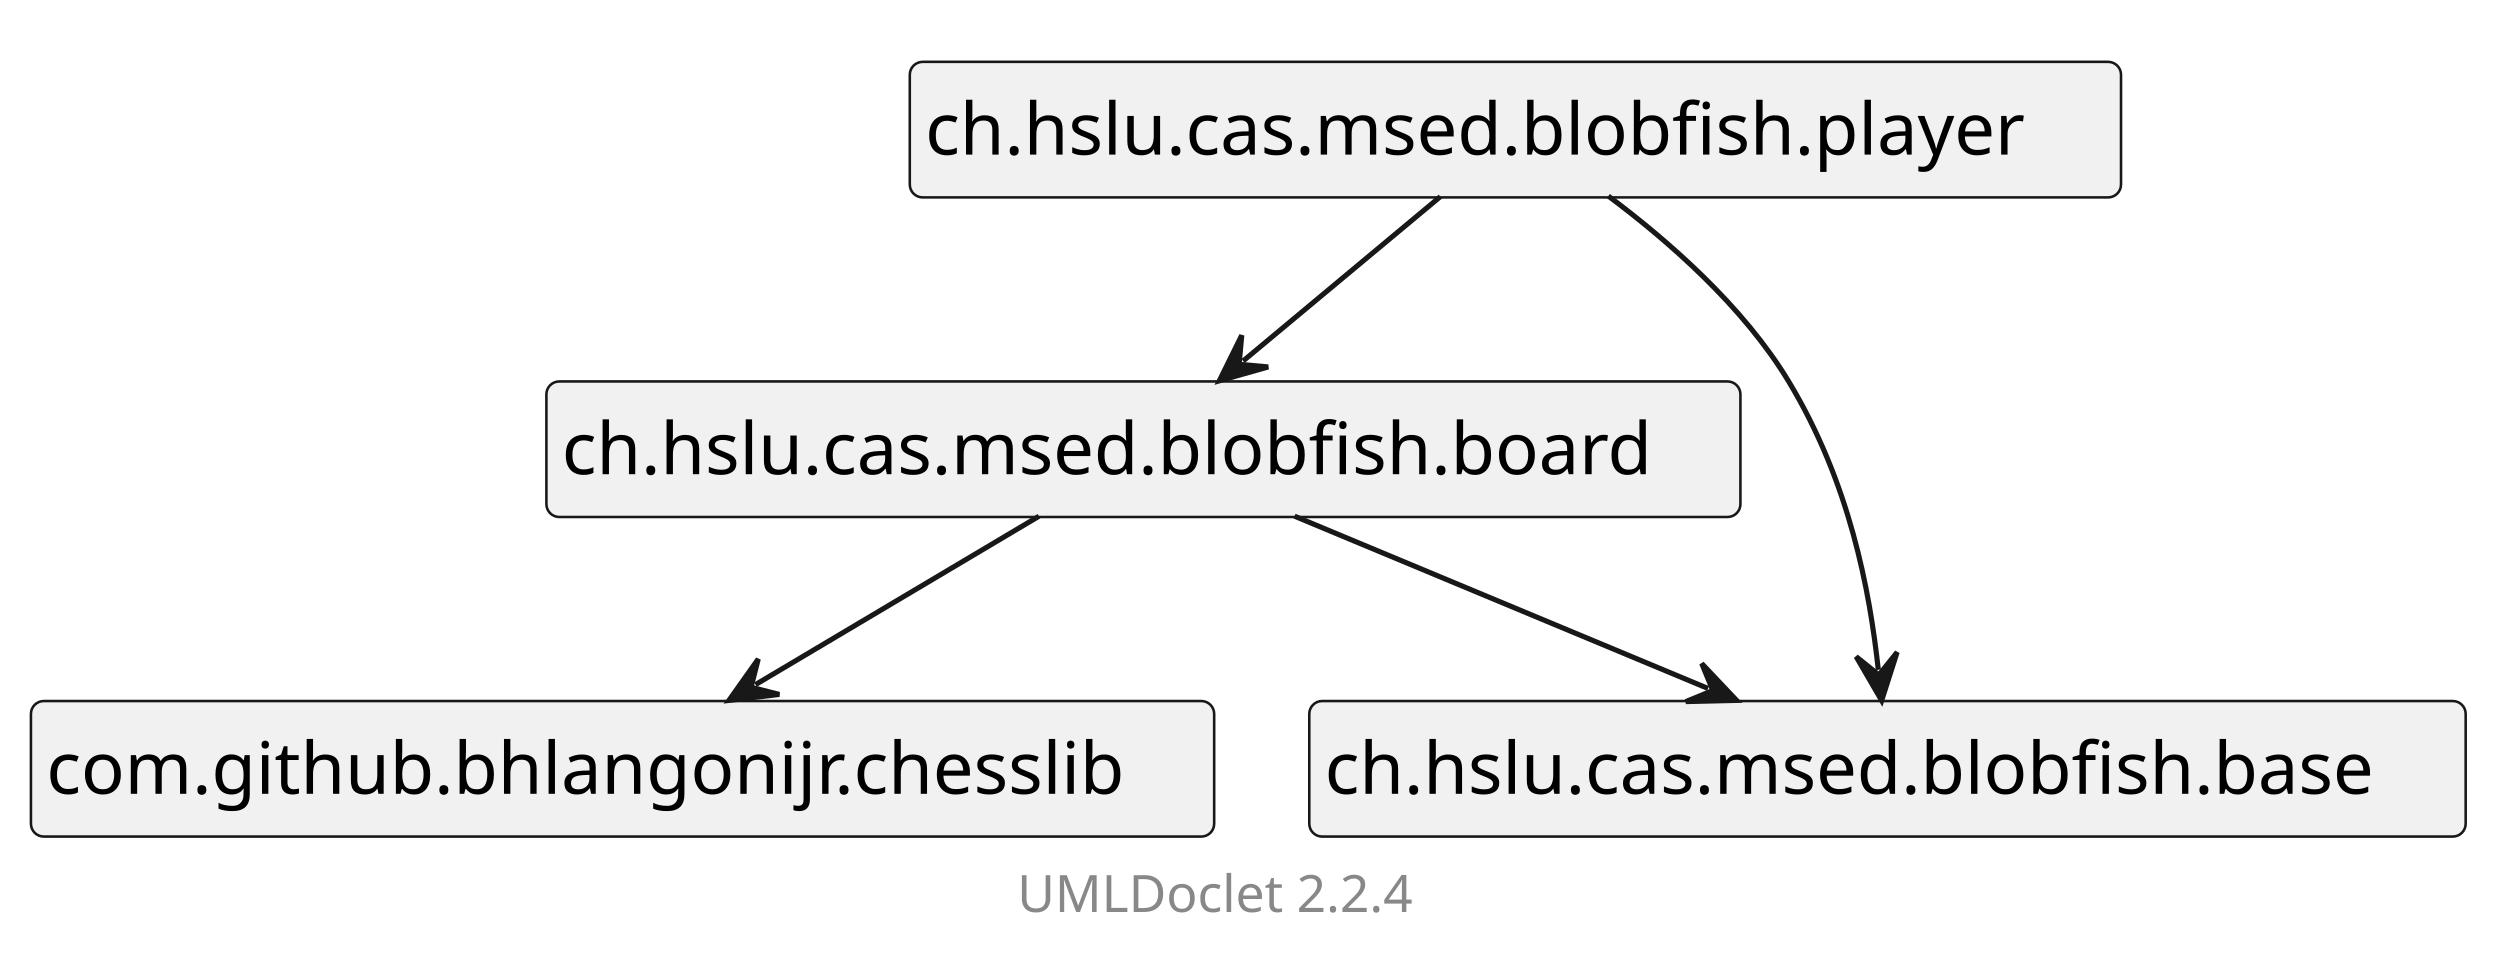
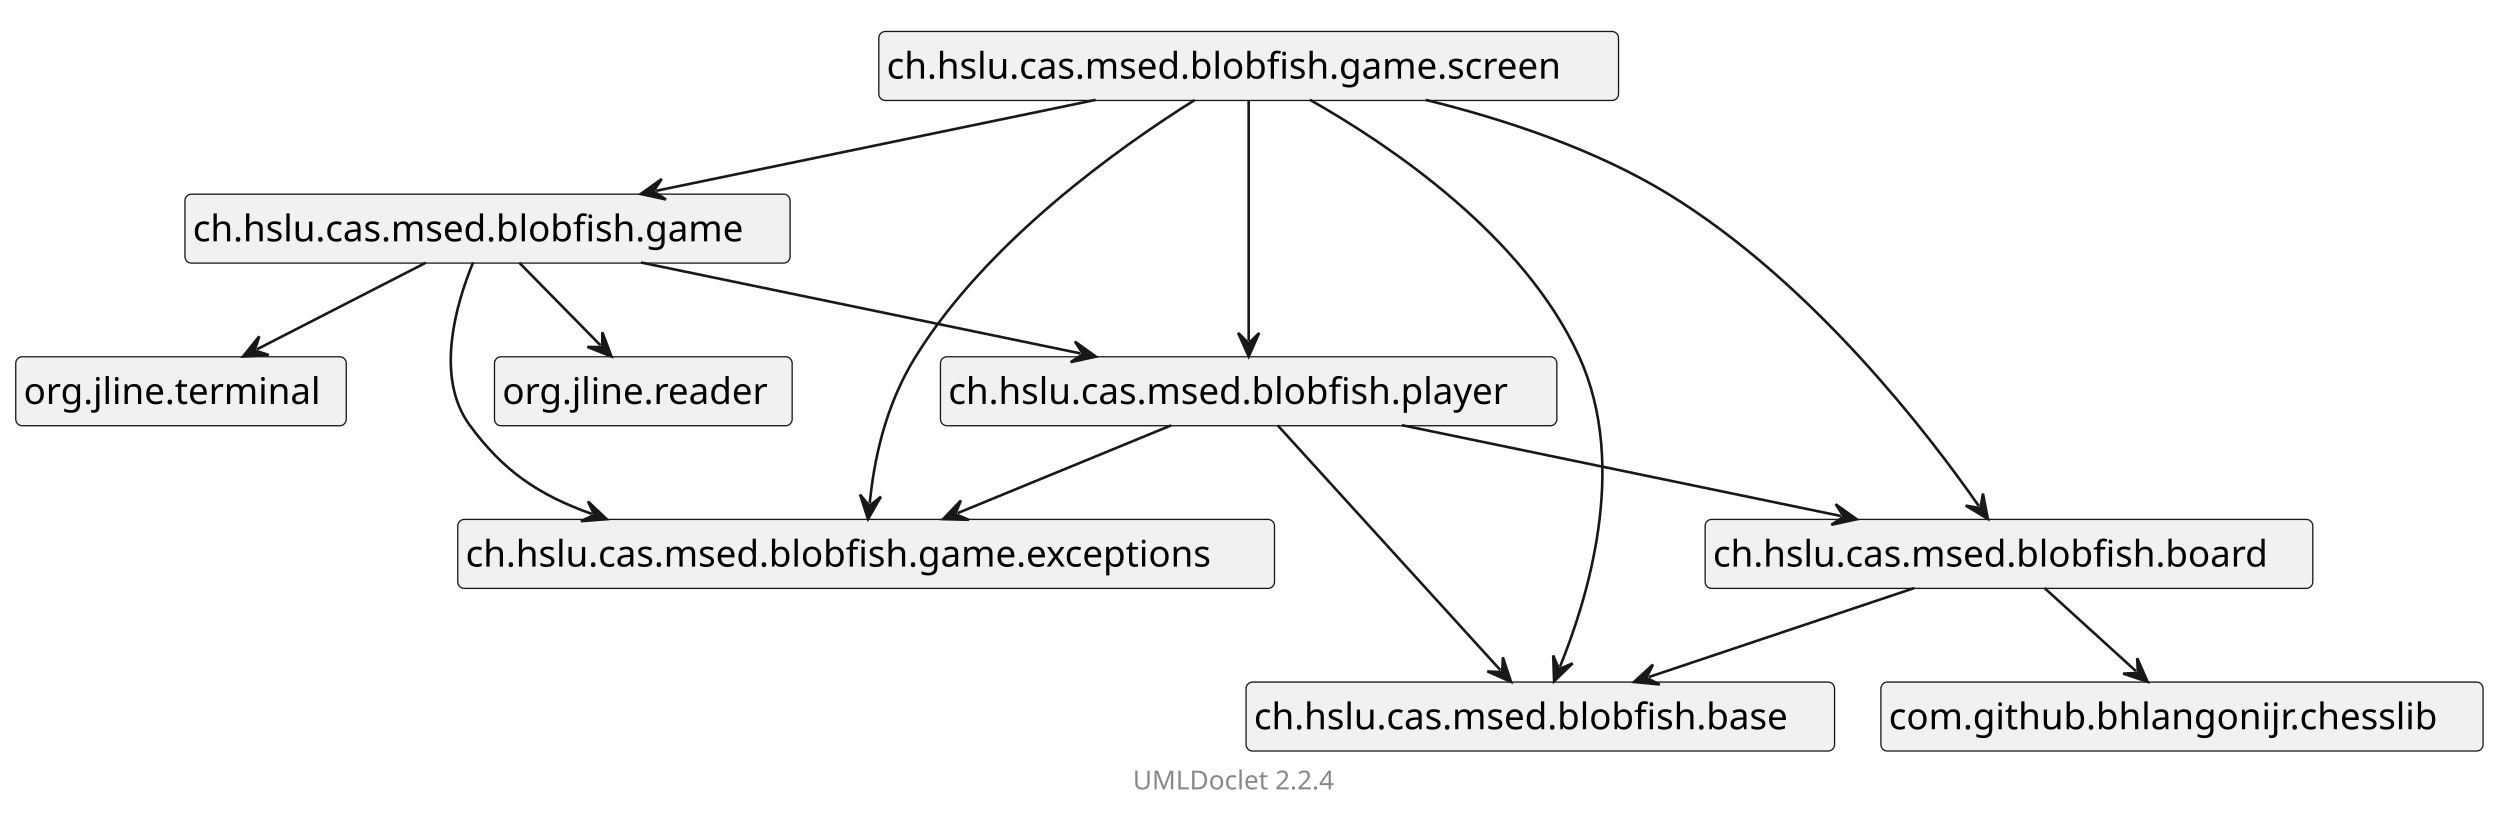
- <svg xmlns="http://www.w3.org/2000/svg" xmlns:xlink="http://www.w3.org/1999/xlink" contentStyleType="text/css" data-diagram-type="CLASS" height="187px" preserveAspectRatio="none" style="width:485px;height:187px;" version="1.1" viewBox="0 0 485 187" width="485px" zoomAndPan="magnify">
+ <svg xmlns="http://www.w3.org/2000/svg" xmlns:xlink="http://www.w3.org/1999/xlink" contentStyleType="text/css" data-diagram-type="CLASS" height="311px" preserveAspectRatio="none" style="width:953px;height:311px;" version="1.1" viewBox="0 0 953 311" width="953px" zoomAndPan="magnify">
  <defs />
  <g>
-     <g class="entity" data-entity="ch.hslu.cas.msed.blobfish.board" data-source-line="14" data-uid="ent0002" id="entity_ch.hslu.cas.msed.blobfish.board">
-       <a href="ch/hslu/cas/msed/blobfish/board/package-summary.html" target="_top" title="ch/hslu/cas/msed/blobfish/board/package-summary.html" xlink:actuate="onRequest" xlink:href="ch/hslu/cas/msed/blobfish/board/package-summary.html" xlink:show="new" xlink:title="ch/hslu/cas/msed/blobfish/board/package-summary.html" xlink:type="simple">
-         <rect fill="#F1F1F1" height="26.297" rx="2.5" ry="2.5" style="stroke:#181818;stroke-width:0.5;" width="231.641" x="106" y="74" />
-         <text fill="#000000" font-family="sans-serif" font-size="14" lengthAdjust="spacing" textLength="225.641" x="109" y="91.995">ch.hslu.cas.msed.blobfish.board</text>
+     <g class="entity" data-entity="ch.hslu.cas.msed.blobfish.game" data-source-line="14" data-uid="ent0002" id="entity_ch.hslu.cas.msed.blobfish.game">
+       <a href="ch/hslu/cas/msed/blobfish/game/package-summary.html" target="_top" title="ch/hslu/cas/msed/blobfish/game/package-summary.html" xlink:actuate="onRequest" xlink:href="ch/hslu/cas/msed/blobfish/game/package-summary.html" xlink:show="new" xlink:title="ch/hslu/cas/msed/blobfish/game/package-summary.html" xlink:type="simple">
+         <rect fill="#F1F1F1" height="26.297" rx="2.5" ry="2.5" style="stroke:#181818;stroke-width:0.5;" width="230.684" x="70.5" y="74" />
+         <text fill="#000000" font-family="sans-serif" font-size="14" lengthAdjust="spacing" textLength="224.684" x="73.5" y="91.995">ch.hslu.cas.msed.blobfish.game</text>
      </a>
    </g>
-     <g class="entity" data-entity="com.github.bhlangonijr.chesslib" data-source-line="14" data-uid="ent0003" id="entity_com.github.bhlangonijr.chesslib">
-       <rect fill="#F1F1F1" height="26.297" rx="2.5" ry="2.5" style="stroke:#181818;stroke-width:0.5;" width="229.549" x="6" y="136" />
-       <text fill="#000000" font-family="sans-serif" font-size="14" lengthAdjust="spacing" textLength="223.549" x="9" y="153.995">com.github.bhlangonijr.chesslib</text>
+     <g class="entity" data-entity="org.jline.terminal" data-source-line="14" data-uid="ent0003" id="entity_org.jline.terminal">
+       <rect fill="#F1F1F1" height="26.297" rx="2.5" ry="2.5" style="stroke:#181818;stroke-width:0.5;" width="125.991" x="6" y="136" />
+       <text fill="#000000" font-family="sans-serif" font-size="14" lengthAdjust="spacing" textLength="119.991" x="9" y="153.995">org.jline.terminal</text>
    </g>
-     <g class="entity" data-entity="ch.hslu.cas.msed.blobfish.base" data-source-line="15" data-uid="ent0005" id="entity_ch.hslu.cas.msed.blobfish.base">
-       <a href="ch/hslu/cas/msed/blobfish/base/package-summary.html" target="_top" title="ch/hslu/cas/msed/blobfish/base/package-summary.html" xlink:actuate="onRequest" xlink:href="ch/hslu/cas/msed/blobfish/base/package-summary.html" xlink:show="new" xlink:title="ch/hslu/cas/msed/blobfish/base/package-summary.html" xlink:type="simple">
-         <rect fill="#F1F1F1" height="26.297" rx="2.5" ry="2.5" style="stroke:#181818;stroke-width:0.5;" width="224.34" x="254" y="136" />
-         <text fill="#000000" font-family="sans-serif" font-size="14" lengthAdjust="spacing" textLength="218.34" x="257" y="153.995">ch.hslu.cas.msed.blobfish.base</text>
+     <g class="entity" data-entity="ch.hslu.cas.msed.blobfish.player" data-source-line="15" data-uid="ent0005" id="entity_ch.hslu.cas.msed.blobfish.player">
+       <a href="ch/hslu/cas/msed/blobfish/player/package-summary.html" target="_top" title="ch/hslu/cas/msed/blobfish/player/package-summary.html" xlink:actuate="onRequest" xlink:href="ch/hslu/cas/msed/blobfish/player/package-summary.html" xlink:show="new" xlink:title="ch/hslu/cas/msed/blobfish/player/package-summary.html" xlink:type="simple">
+         <rect fill="#F1F1F1" height="26.297" rx="2.5" ry="2.5" style="stroke:#181818;stroke-width:0.5;" width="234.977" x="358.5" y="136" />
+         <text fill="#000000" font-family="sans-serif" font-size="14" lengthAdjust="spacing" textLength="228.977" x="361.5" y="153.995">ch.hslu.cas.msed.blobfish.player</text>
      </a>
    </g>
-     <g class="entity" data-entity="ch.hslu.cas.msed.blobfish.player" data-source-line="16" data-uid="ent0007" id="entity_ch.hslu.cas.msed.blobfish.player">
-       <a href="ch/hslu/cas/msed/blobfish/player/package-summary.html" target="_top" title="ch/hslu/cas/msed/blobfish/player/package-summary.html" xlink:actuate="onRequest" xlink:href="ch/hslu/cas/msed/blobfish/player/package-summary.html" xlink:show="new" xlink:title="ch/hslu/cas/msed/blobfish/player/package-summary.html" xlink:type="simple">
-         <rect fill="#F1F1F1" height="26.297" rx="2.5" ry="2.5" style="stroke:#181818;stroke-width:0.5;" width="234.977" x="176.5" y="12" />
-         <text fill="#000000" font-family="sans-serif" font-size="14" lengthAdjust="spacing" textLength="228.977" x="179.5" y="29.995">ch.hslu.cas.msed.blobfish.player</text>
+     <g class="entity" data-entity="org.jline.reader" data-source-line="16" data-uid="ent0007" id="entity_org.jline.reader">
+       <rect fill="#F1F1F1" height="26.297" rx="2.5" ry="2.5" style="stroke:#181818;stroke-width:0.5;" width="113.468" x="188.5" y="136" />
+       <text fill="#000000" font-family="sans-serif" font-size="14" lengthAdjust="spacing" textLength="107.468" x="191.5" y="153.995">org.jline.reader</text>
+     </g>
+     <g class="entity" data-entity="ch.hslu.cas.msed.blobfish.game.exceptions" data-source-line="17" data-uid="ent0009" id="entity_ch.hslu.cas.msed.blobfish.game.exceptions">
+       <a href="ch/hslu/cas/msed/blobfish/game/exceptions/package-summary.html" target="_top" title="ch/hslu/cas/msed/blobfish/game/exceptions/package-summary.html" xlink:actuate="onRequest" xlink:href="ch/hslu/cas/msed/blobfish/game/exceptions/package-summary.html" xlink:show="new" xlink:title="ch/hslu/cas/msed/blobfish/game/exceptions/package-summary.html" xlink:type="simple">
+         <rect fill="#F1F1F1" height="26.297" rx="2.5" ry="2.5" style="stroke:#181818;stroke-width:0.5;" width="311.341" x="174.5" y="198" />
+         <text fill="#000000" font-family="sans-serif" font-size="14" lengthAdjust="spacing" textLength="305.341" x="177.5" y="215.995">ch.hslu.cas.msed.blobfish.game.exceptions</text>
      </a>
    </g>
-     <g class="link" data-entity-1="ch.hslu.cas.msed.blobfish.board" data-entity-2="com.github.bhlangonijr.chesslib" data-uid="lnk4" id="link_ch.hslu.cas.msed.blobfish.board_com.github.bhlangonijr.chesslib">
-       <polygon fill="#181818" points="141.409,135.876,151.189,134.719,145.707,133.322,147.103,127.841,141.409,135.876" style="stroke:#181818;stroke-width:1;" />
-       <path d="M201.561,100.142 C184.038,110.552 164.081,122.407 146.567,132.812" fill="none" style="stroke:#181818;stroke-width:1;" />
+     <g class="entity" data-entity="ch.hslu.cas.msed.blobfish.game.screen" data-source-line="18" data-uid="ent0011" id="entity_ch.hslu.cas.msed.blobfish.game.screen">
+       <a href="ch/hslu/cas/msed/blobfish/game/screen/package-summary.html" target="_top" title="ch/hslu/cas/msed/blobfish/game/screen/package-summary.html" xlink:actuate="onRequest" xlink:href="ch/hslu/cas/msed/blobfish/game/screen/package-summary.html" xlink:show="new" xlink:title="ch/hslu/cas/msed/blobfish/game/screen/package-summary.html" xlink:type="simple">
+         <rect fill="#F1F1F1" height="26.297" rx="2.5" ry="2.5" style="stroke:#181818;stroke-width:0.5;" width="281.981" x="335" y="12" />
+         <text fill="#000000" font-family="sans-serif" font-size="14" lengthAdjust="spacing" textLength="275.981" x="338" y="29.995">ch.hslu.cas.msed.blobfish.game.screen</text>
+       </a>
    </g>
-     <g class="link" data-entity-1="ch.hslu.cas.msed.blobfish.board" data-entity-2="ch.hslu.cas.msed.blobfish.base" data-uid="lnk6" id="link_ch.hslu.cas.msed.blobfish.board_ch.hslu.cas.msed.blobfish.base">
-       <polygon fill="#181818" points="336.903,135.876,330.134,128.722,332.287,133.953,327.057,136.107,336.903,135.876" style="stroke:#181818;stroke-width:1;" />
-       <path d="M251.141,100.142 C276.124,110.552 306.394,123.164 331.364,133.569" fill="none" style="stroke:#181818;stroke-width:1;" />
+     <g class="entity" data-entity="ch.hslu.cas.msed.blobfish.base" data-source-line="19" data-uid="ent0013" id="entity_ch.hslu.cas.msed.blobfish.base">
+       <a href="ch/hslu/cas/msed/blobfish/base/package-summary.html" target="_top" title="ch/hslu/cas/msed/blobfish/base/package-summary.html" xlink:actuate="onRequest" xlink:href="ch/hslu/cas/msed/blobfish/base/package-summary.html" xlink:show="new" xlink:title="ch/hslu/cas/msed/blobfish/base/package-summary.html" xlink:type="simple">
+         <rect fill="#F1F1F1" height="26.297" rx="2.5" ry="2.5" style="stroke:#181818;stroke-width:0.5;" width="224.34" x="475" y="260" />
+         <text fill="#000000" font-family="sans-serif" font-size="14" lengthAdjust="spacing" textLength="218.34" x="478" y="277.995">ch.hslu.cas.msed.blobfish.base</text>
+       </a>
    </g>
-     <g class="link" data-entity-1="ch.hslu.cas.msed.blobfish.player" data-entity-2="ch.hslu.cas.msed.blobfish.base" data-uid="lnk8" id="link_ch.hslu.cas.msed.blobfish.player_ch.hslu.cas.msed.blobfish.base">
-       <polygon fill="#181818" points="365.043,135.903,368.043,126.522,364.501,130.932,360.091,127.39,365.043,135.903" style="stroke:#181818;stroke-width:1;" />
-       <path d="M312.012,38.034 C323.65,46.717 338.211,59.44 347,74 C358.858,93.645 362.716,114.568 364.392,129.938" fill="none" style="stroke:#181818;stroke-width:1;" />
+     <g class="entity" data-entity="ch.hslu.cas.msed.blobfish.board" data-source-line="20" data-uid="ent0015" id="entity_ch.hslu.cas.msed.blobfish.board">
+       <a href="ch/hslu/cas/msed/blobfish/board/package-summary.html" target="_top" title="ch/hslu/cas/msed/blobfish/board/package-summary.html" xlink:actuate="onRequest" xlink:href="ch/hslu/cas/msed/blobfish/board/package-summary.html" xlink:show="new" xlink:title="ch/hslu/cas/msed/blobfish/board/package-summary.html" xlink:type="simple">
+         <rect fill="#F1F1F1" height="26.297" rx="2.5" ry="2.5" style="stroke:#181818;stroke-width:0.5;" width="231.641" x="650" y="198" />
+         <text fill="#000000" font-family="sans-serif" font-size="14" lengthAdjust="spacing" textLength="225.641" x="653" y="215.995">ch.hslu.cas.msed.blobfish.board</text>
+       </a>
    </g>
-     <g class="link" data-entity-1="ch.hslu.cas.msed.blobfish.player" data-entity-2="ch.hslu.cas.msed.blobfish.board" data-uid="lnk9" id="link_ch.hslu.cas.msed.blobfish.player_ch.hslu.cas.msed.blobfish.board">
-       <polygon fill="#181818" points="236.549,73.876,246.023,71.187,240.39,70.675,240.902,65.042,236.549,73.876" style="stroke:#181818;stroke-width:1;" />
-       <path d="M279.43,38.142 C266.938,48.552 253.643,59.63 241.158,70.035" fill="none" style="stroke:#181818;stroke-width:1;" />
+     <g class="entity" data-entity="com.github.bhlangonijr.chesslib" data-source-line="23" data-uid="ent0019" id="entity_com.github.bhlangonijr.chesslib">
+       <rect fill="#F1F1F1" height="26.297" rx="2.5" ry="2.5" style="stroke:#181818;stroke-width:0.5;" width="229.549" x="717" y="260" />
+       <text fill="#000000" font-family="sans-serif" font-size="14" lengthAdjust="spacing" textLength="223.549" x="720" y="277.995">com.github.bhlangonijr.chesslib</text>
    </g>
-     <g class="footer" data-source-line="33">
-       <text fill="#888888" font-family="sans-serif" font-size="10" lengthAdjust="spacing" textLength="3.179" x="236.911" y="165.282"> </text>
+     <g class="link" data-entity-1="ch.hslu.cas.msed.blobfish.game" data-entity-2="org.jline.terminal" data-uid="lnk4" id="link_ch.hslu.cas.msed.blobfish.game_org.jline.terminal">
+       <polygon fill="#181818" points="92.641,135.876,102.475,135.329,97.091,133.595,98.825,128.21,92.641,135.876" style="stroke:#181818;stroke-width:1;" />
+       <path d="M162.323,100.142 C142.024,110.552 118.269,122.734 97.98,133.138" fill="none" style="stroke:#181818;stroke-width:1;" />
+     </g>
+     <g class="link" data-entity-1="ch.hslu.cas.msed.blobfish.game" data-entity-2="ch.hslu.cas.msed.blobfish.player" data-uid="lnk6" id="link_ch.hslu.cas.msed.blobfish.game_ch.hslu.cas.msed.blobfish.player">
+       <polygon fill="#181818" points="417.756,135.95,409.753,130.209,412.86,134.936,408.132,138.043,417.756,135.95" style="stroke:#181818;stroke-width:1;" />
+       <path d="M244.337,100.07 C294.784,110.507 361.461,124.302 411.881,134.734" fill="none" style="stroke:#181818;stroke-width:1;" />
+     </g>
+     <g class="link" data-entity-1="ch.hslu.cas.msed.blobfish.game" data-entity-2="org.jline.reader" data-uid="lnk8" id="link_ch.hslu.cas.msed.blobfish.game_org.jline.reader">
+       <polygon fill="#181818" points="233.078,135.876,229.62,126.654,229.572,132.311,223.916,132.263,233.078,135.876" style="stroke:#181818;stroke-width:1;" />
+       <path d="M197.94,100.142 C208.176,110.552 218.64,121.194 228.871,131.598" fill="none" style="stroke:#181818;stroke-width:1;" />
+     </g>
+     <g class="link" data-entity-1="ch.hslu.cas.msed.blobfish.game" data-entity-2="ch.hslu.cas.msed.blobfish.game.exceptions" data-uid="lnk10" id="link_ch.hslu.cas.msed.blobfish.game_ch.hslu.cas.msed.blobfish.game.exceptions">
+       <polygon fill="#181818" points="231.273,197.909,224.126,191.133,226.56,196.239,221.454,198.674,231.273,197.909" style="stroke:#181818;stroke-width:1;" />
+       <path d="M180.337,100.062 C173.834,115.885 165.668,143.772 179,162 C191.748,179.429 205.221,188.679 225.618,195.905" fill="none" style="stroke:#181818;stroke-width:1;" />
+     </g>
+     <g class="link" data-entity-1="ch.hslu.cas.msed.blobfish.game.screen" data-entity-2="ch.hslu.cas.msed.blobfish.game" data-uid="lnk12" id="link_ch.hslu.cas.msed.blobfish.game.screen_ch.hslu.cas.msed.blobfish.game">
+       <polygon fill="#181818" points="244.244,73.95,253.868,76.043,249.14,72.936,252.247,68.209,244.244,73.95" style="stroke:#181818;stroke-width:1;" />
+       <path d="M417.663,38.07 C367.216,48.507 300.539,62.302 250.119,72.734" fill="none" style="stroke:#181818;stroke-width:1;" />
+     </g>
+     <g class="link" data-entity-1="ch.hslu.cas.msed.blobfish.game.screen" data-entity-2="ch.hslu.cas.msed.blobfish.base" data-uid="lnk14" id="link_ch.hslu.cas.msed.blobfish.game.screen_ch.hslu.cas.msed.blobfish.base">
+       <polygon fill="#181818" points="592.413,259.698,599.503,252.861,594.293,255.064,592.09,249.854,592.413,259.698" style="stroke:#181818;stroke-width:1;" />
+       <path d="M499.287,38.027 C529.523,55.124 580.915,89.604 602,136 C621.164,178.171 604.685,229.446 594.669,254.138" fill="none" style="stroke:#181818;stroke-width:1;" />
+     </g>
+     <g class="link" data-entity-1="ch.hslu.cas.msed.blobfish.game.screen" data-entity-2="ch.hslu.cas.msed.blobfish.board" data-uid="lnk16" id="link_ch.hslu.cas.msed.blobfish.game.screen_ch.hslu.cas.msed.blobfish.board">
+       <polygon fill="#181818" points="757.778,197.826,755.9,188.158,754.913,193.728,749.343,192.742,757.778,197.826" style="stroke:#181818;stroke-width:1;" />
+       <path d="M543.446,38.076 C573.303,45.42 607.933,56.804 636,74 C691.423,107.958 735.797,166.384 754.341,192.909" fill="none" style="stroke:#181818;stroke-width:1;" />
+     </g>
+     <g class="link" data-entity-1="ch.hslu.cas.msed.blobfish.game.screen" data-entity-2="ch.hslu.cas.msed.blobfish.player" data-uid="lnk17" id="link_ch.hslu.cas.msed.blobfish.game.screen_ch.hslu.cas.msed.blobfish.player">
+       <polygon fill="#181818" points="476,135.905,480,126.905,476,130.905,472,126.905,476,135.905" style="stroke:#181818;stroke-width:1;" />
+       <path d="M476,38.144 C476,61.529 476,106.559 476,129.905" fill="none" style="stroke:#181818;stroke-width:1;" />
+     </g>
+     <g class="link" data-entity-1="ch.hslu.cas.msed.blobfish.game.screen" data-entity-2="ch.hslu.cas.msed.blobfish.game.exceptions" data-uid="lnk18" id="link_ch.hslu.cas.msed.blobfish.game.screen_ch.hslu.cas.msed.blobfish.game.exceptions">
+       <polygon fill="#181818" points="330.889,197.861,335.799,189.324,331.406,192.888,327.842,188.495,330.889,197.861" style="stroke:#181818;stroke-width:1;" />
+       <path d="M455.424,38.116 C427.049,55.915 376.323,91.849 349,136 C336.925,155.512 333.114,176.479 331.51,191.893" fill="none" style="stroke:#181818;stroke-width:1;" />
+     </g>
+     <g class="link" data-entity-1="ch.hslu.cas.msed.blobfish.board" data-entity-2="com.github.bhlangonijr.chesslib" data-uid="lnk20" id="link_ch.hslu.cas.msed.blobfish.board_com.github.bhlangonijr.chesslib">
+       <polygon fill="#181818" points="818.664,259.876,814.695,250.862,814.964,256.513,809.314,256.782,818.664,259.876" style="stroke:#181818;stroke-width:1;" />
+       <path d="M779.356,224.142 C790.807,234.552 802.779,245.436 814.224,255.84" fill="none" style="stroke:#181818;stroke-width:1;" />
+     </g>
+     <g class="link" data-entity-1="ch.hslu.cas.msed.blobfish.board" data-entity-2="ch.hslu.cas.msed.blobfish.base" data-uid="lnk21" id="link_ch.hslu.cas.msed.blobfish.board_ch.hslu.cas.msed.blobfish.base">
+       <polygon fill="#181818" points="622.864,259.979,632.668,260.911,627.604,258.39,630.126,253.326,622.864,259.979" style="stroke:#181818;stroke-width:1;" />
+       <path d="M729.777,224.142 C698.619,234.586 659.606,247.663 628.553,258.072" fill="none" style="stroke:#181818;stroke-width:1;" />
+     </g>
+     <g class="link" data-entity-1="ch.hslu.cas.msed.blobfish.player" data-entity-2="ch.hslu.cas.msed.blobfish.base" data-uid="lnk22" id="link_ch.hslu.cas.msed.blobfish.player_ch.hslu.cas.msed.blobfish.base">
+       <polygon fill="#181818" points="575.996,259.905,572.898,250.556,572.631,256.207,566.98,255.94,575.996,259.905" style="stroke:#181818;stroke-width:1;" />
+       <path d="M487.049,162.144 C508.325,185.529 550.717,232.121 571.958,255.467" fill="none" style="stroke:#181818;stroke-width:1;" />
+     </g>
+     <g class="link" data-entity-1="ch.hslu.cas.msed.blobfish.player" data-entity-2="ch.hslu.cas.msed.blobfish.board" data-uid="lnk23" id="link_ch.hslu.cas.msed.blobfish.player_ch.hslu.cas.msed.blobfish.board">
+       <polygon fill="#181818" points="707.756,197.95,699.753,192.209,702.86,196.936,698.133,200.043,707.756,197.95" style="stroke:#181818;stroke-width:1;" />
+       <path d="M534.337,162.07 C584.784,172.507 651.461,186.302 701.881,196.734" fill="none" style="stroke:#181818;stroke-width:1;" />
+     </g>
+     <g class="link" data-entity-1="ch.hslu.cas.msed.blobfish.player" data-entity-2="ch.hslu.cas.msed.blobfish.game.exceptions" data-uid="lnk24" id="link_ch.hslu.cas.msed.blobfish.player_ch.hslu.cas.msed.blobfish.game.exceptions">
+       <polygon fill="#181818" points="359.501,197.876,369.346,198.155,364.126,195.976,366.305,190.755,359.501,197.876" style="stroke:#181818;stroke-width:1;" />
+       <path d="M446.455,162.142 C421.124,172.552 390.369,185.191 365.051,195.595" fill="none" style="stroke:#181818;stroke-width:1;" />
+     </g>
+     <g class="footer" data-source-line="49">
+       <text fill="#888888" font-family="sans-serif" font-size="10" lengthAdjust="spacing" textLength="3.179" x="471.411" y="289.282"> </text>
      <a href="https://github.com/talsma-ict/umldoclet" target="_top" title="https://github.com/talsma-ict/umldoclet" xlink:actuate="onRequest" xlink:href="https://github.com/talsma-ict/umldoclet" xlink:show="new" xlink:title="https://github.com/talsma-ict/umldoclet" xlink:type="simple">
-         <text fill="#888888" font-family="sans-serif" font-size="10" lengthAdjust="spacing" textLength="82.31" x="197.345" y="176.923">UMLDoclet 2.2.4</text>
+         <text fill="#888888" font-family="sans-serif" font-size="10" lengthAdjust="spacing" textLength="82.31" x="431.845" y="300.923">UMLDoclet 2.2.4</text>
      </a>
    </g>
  </g>
</svg>
